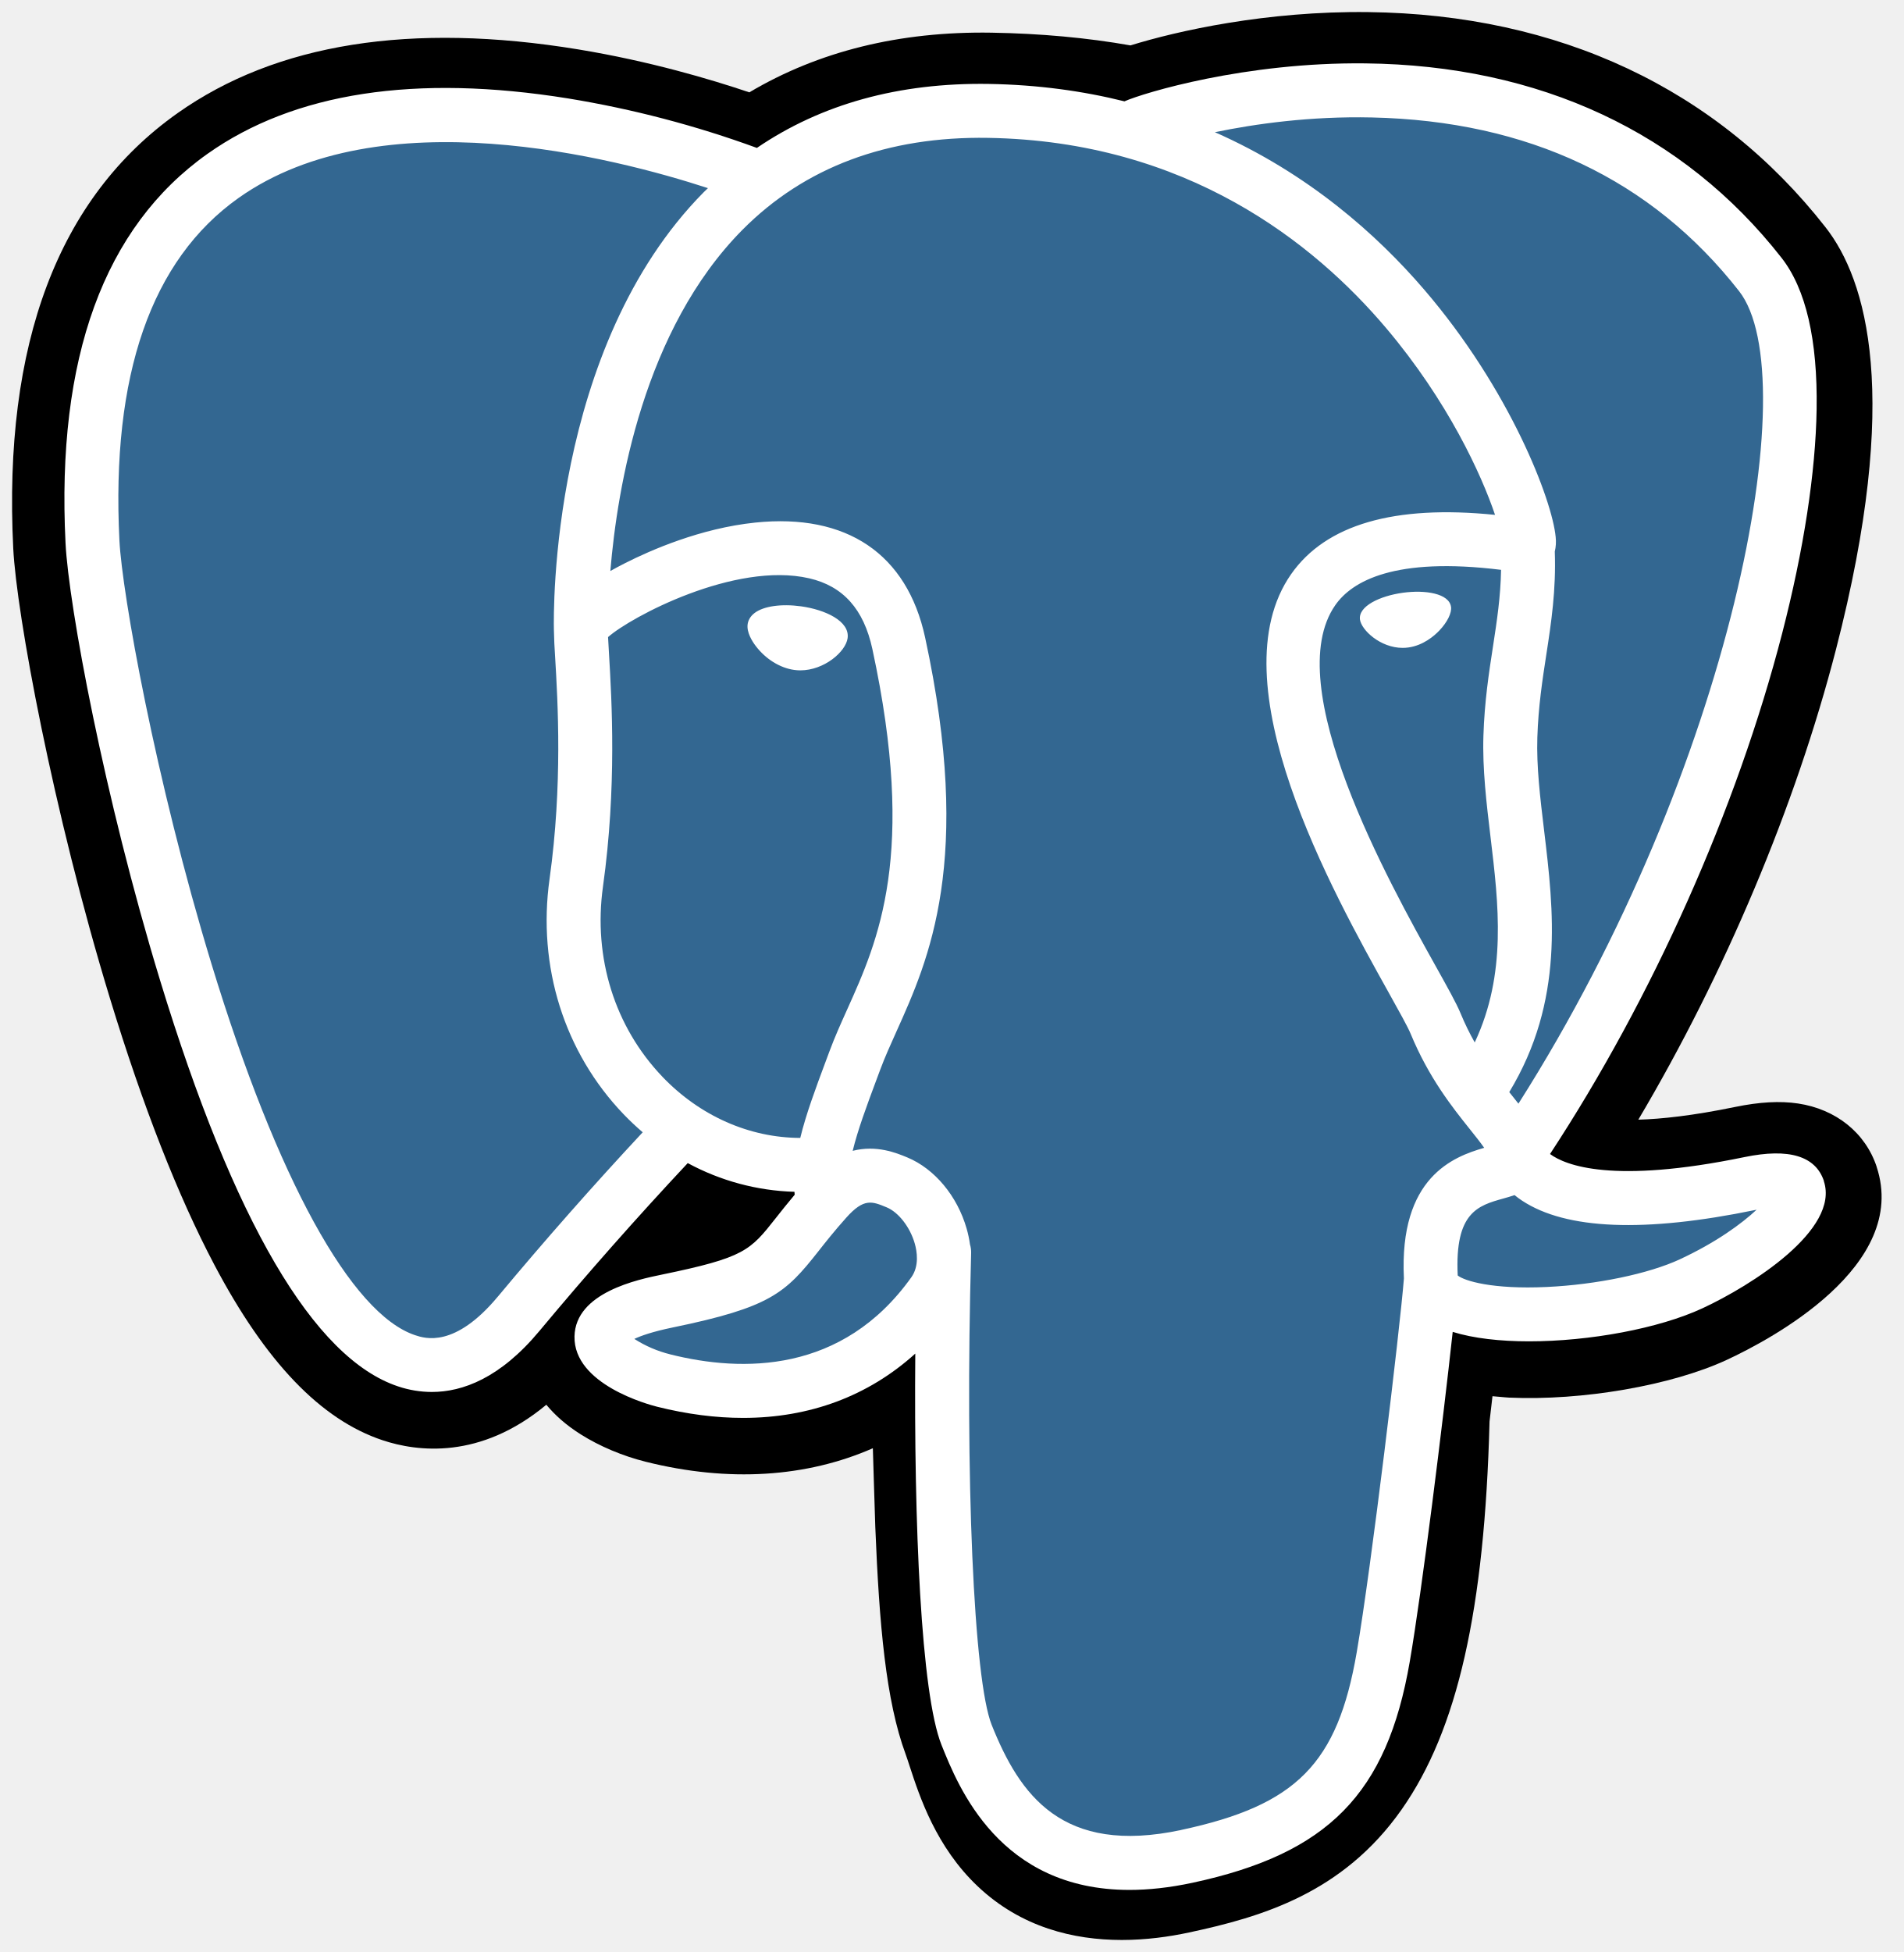
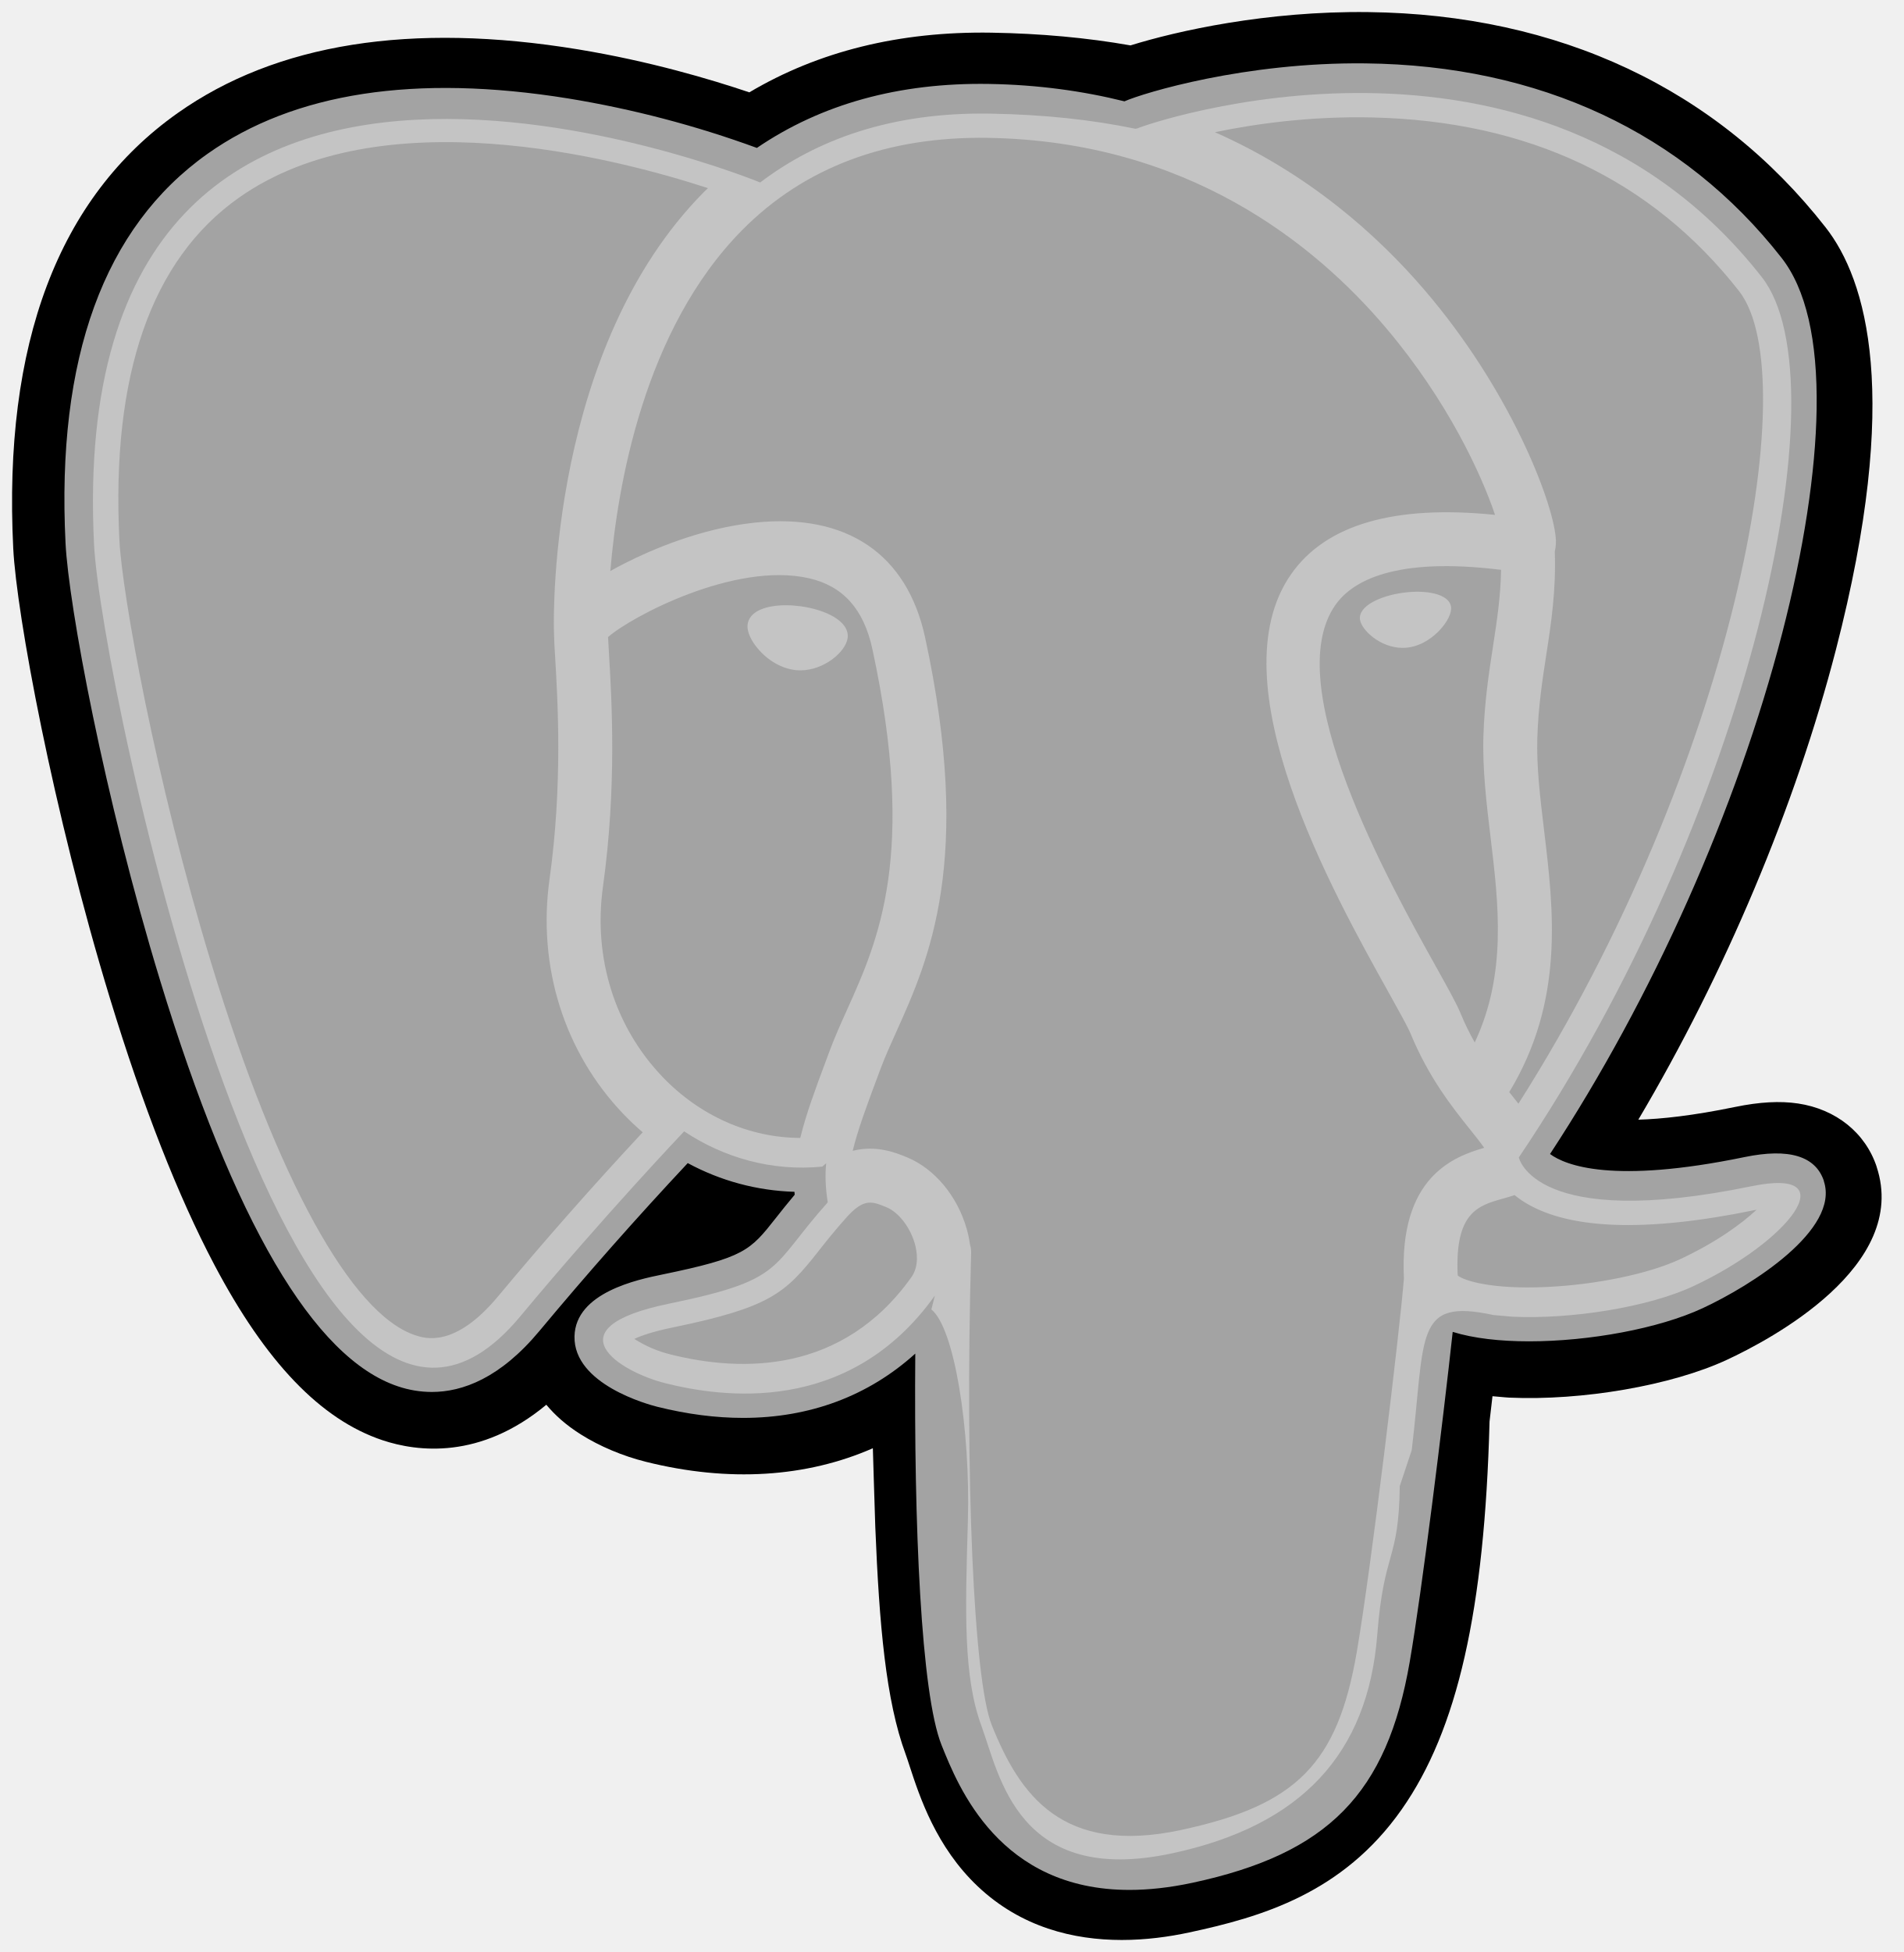
- <svg xmlns="http://www.w3.org/2000/svg" xmlns:xlink="http://www.w3.org/1999/xlink" viewBox="0 0 79 81" fill="#fff" fill-rule="evenodd" stroke="#000" stroke-linecap="round" stroke-linejoin="round">
+ <svg xmlns="http://www.w3.org/2000/svg" xmlns:xlink="http://www.w3.org/1999/xlink" viewBox="0 0 79 81" fill="#cccc" fill-rule="evenodd" stroke="#000" stroke-linecap="round" stroke-linejoin="round">
  <use xlink:href="#A" x=".5" y=".5" />
  <symbol id="A" overflow="visible">
    <g stroke="none" fill-rule="nonzero">
-       <path d="M77.391 47.922c-.466-1.412-1.688-2.396-3.268-2.632-.745-.111-1.598-.064-2.608.144-1.76.363-3.065.501-4.018.528 3.596-6.072 6.521-12.997 8.204-19.515 2.722-10.54 1.268-15.341-.432-17.513C70.77 3.185 64.206.097 56.287.002c-4.224-.052-7.933.782-9.867 1.382-1.801-.318-3.738-.495-5.77-.528-3.809-.061-7.174.77-10.05 2.476-1.592-.538-4.147-1.297-7.098-1.782C16.561.411 10.968 1.299 6.876 4.19 1.922 7.689-.375 13.77.05 22.262c.135 2.696 1.643 10.9 4.018 18.68 1.365 4.472 2.82 8.185 4.326 11.038 2.135 4.046 4.419 6.428 6.984 7.284 1.438.479 4.049.814 6.797-1.473.348.421.812.841 1.429 1.23.783.494 1.74.897 2.696 1.136 3.446.862 6.674.646 9.427-.561l.041 1.362.06 1.899c.163 4.064.44 7.223 1.259 9.434.045.122.105.307.169.503.409 1.251 1.092 3.346 2.83 4.987 1.8 1.699 3.978 2.22 5.972 2.22 1 0 1.955-.131 2.792-.311 2.984-.639 6.373-1.614 8.824-5.104 2.318-3.3 3.444-8.27 3.648-16.101l.074-.634.048-.414.546.048.141.01c3.039.138 6.755-.506 9.037-1.566 1.803-.837 7.582-3.888 6.221-8.007" fill="#000" />
-       <path d="M72.195 48.723c-9.036 1.864-9.657-1.195-9.657-1.195 9.541-14.157 13.529-32.127 10.087-36.525C63.235-.994 46.981 4.68 46.71 4.827l-.087.016c-1.785-.371-3.783-.591-6.029-.628-4.089-.067-7.19 1.072-9.544 2.857 0 0-28.995-11.945-27.647 15.023.287 5.737 8.223 43.41 17.689 32.031 3.46-4.161 6.803-7.679 6.803-7.679 1.66 1.103 3.648 1.666 5.732 1.463l.162-.137c-.05.517-.027 1.022.065 1.62-2.439 2.725-1.722 3.203-6.597 4.206-4.933 1.017-2.035 2.826-.143 3.299 2.294.574 7.6 1.386 11.185-3.633l-.143.573c.956.765 1.626 4.978 1.514 8.797s-.188 6.441.565 8.489 1.503 6.656 7.912 5.282c5.355-1.148 8.13-4.121 8.516-9.081.274-3.526.894-3.005.933-6.158l.497-1.493c.573-4.78.091-6.322 3.39-5.605l.802.07c2.428.11 5.606-.391 7.471-1.257 4.016-1.864 6.398-4.976 2.438-4.158h0" fill="#336791" />
+       <path d="M77.391 47.922c-.466-1.412-1.688-2.396-3.268-2.632-.745-.111-1.598-.064-2.608.144-1.76.363-3.065.501-4.018.528 3.596-6.072 6.521-12.997 8.204-19.515 2.722-10.54 1.268-15.341-.432-17.513C70.77 3.185 64.206.097 56.287.002c-4.224-.052-7.933.782-9.867 1.382-1.801-.318-3.738-.495-5.77-.528-3.809-.061-7.174.77-10.05 2.476-1.592-.538-4.147-1.297-7.098-1.782C16.561.411 10.968 1.299 6.876 4.19 1.922 7.689-.375 13.77.05 22.262c.135 2.696 1.643 10.9 4.018 18.68 1.365 4.472 2.82 8.185 4.326 11.038 2.135 4.046 4.419 6.428 6.984 7.284 1.438.479 4.049.814 6.797-1.473.348.421.812.841 1.429 1.23.783.494 1.74.897 2.696 1.136 3.446.862 6.674.646 9.427-.561l.041 1.362.06 1.899c.163 4.064.44 7.223 1.259 9.434.045.122.105.307.169.503.409 1.251 1.092 3.346 2.83 4.987 1.8 1.699 3.978 2.22 5.972 2.22 1 0 1.955-.131 2.792-.311 2.984-.639 6.373-1.614 8.824-5.104 2.318-3.3 3.444-8.27 3.648-16.101l.074-.634.048-.414.546.048.141.01c3.039.138 6.755-.506 9.037-1.566 1.803-.837 7.582-3.888 6.221-8.007" fill="#000000" />
+       <path d="M72.195 48.723c-9.036 1.864-9.657-1.195-9.657-1.195 9.541-14.157 13.529-32.127 10.087-36.525C63.235-.994 46.981 4.68 46.71 4.827l-.087.016c-1.785-.371-3.783-.591-6.029-.628-4.089-.067-7.19 1.072-9.544 2.857 0 0-28.995-11.945-27.647 15.023.287 5.737 8.223 43.41 17.689 32.031 3.46-4.161 6.803-7.679 6.803-7.679 1.66 1.103 3.648 1.666 5.732 1.463l.162-.137c-.05.517-.027 1.022.065 1.62-2.439 2.725-1.722 3.203-6.597 4.206-4.933 1.017-2.035 2.826-.143 3.299 2.294.574 7.6 1.386 11.185-3.633l-.143.573c.956.765 1.626 4.978 1.514 8.797s-.188 6.441.565 8.489 1.503 6.656 7.912 5.282c5.355-1.148 8.13-4.121 8.516-9.081.274-3.526.894-3.005.933-6.158l.497-1.493c.573-4.78.091-6.322 3.39-5.605l.802.07c2.428.11 5.606-.391 7.471-1.257 4.016-1.864 6.398-4.976 2.438-4.158h0" fill="#cc" />
      <path d="M32.747 24.66c-.814-.113-1.552-.008-1.925.274-.21.159-.275.343-.292.47-.047.336.188.707.333.898.409.542 1.006.915 1.598.997a1.86 1.86 0 0 0 .256.018c.986 0 1.883-.768 1.962-1.335.099-.71-.932-1.183-1.931-1.322m26.975.022h0c-.078-.556-1.068-.715-2.007-.584s-1.848.554-1.772 1.112c.061.434.844 1.174 1.771 1.174.078 0 .157-.005.237-.016.619-.086 1.073-.479 1.288-.705.329-.345.518-.73.484-.98m15.477 23.828c-.345-1.042-1.453-1.377-3.296-.997-5.471 1.129-7.43.347-8.073-.127 4.252-6.478 7.75-14.308 9.637-21.614.894-3.461 1.388-6.675 1.428-9.294.045-2.876-.445-4.988-1.455-6.279-4.072-5.203-10.048-7.994-17.283-8.07-4.973-.056-9.175 1.217-9.99 1.575-1.716-.427-3.586-.689-5.622-.722-3.734-.06-6.961.834-9.633 2.655a43.02 43.02 0 0 0-7.828-2.052c-6.342-1.021-11.381-.248-14.978 2.3-4.291 3.04-6.272 8.475-5.888 16.152.129 2.583 1.601 10.529 3.923 18.139 3.057 10.016 6.38 15.686 9.877 16.852a4.42 4.42 0 0 0 1.402.232c1.276 0 2.839-.575 4.466-2.531a160.99 160.99 0 0 1 6.156-6.966 9.91 9.91 0 0 0 4.429 1.191l.01.121c-.31.368-.564.69-.781.965-1.07 1.358-1.293 1.641-4.738 2.351-.98.202-3.582.738-3.62 2.563-.041 1.993 3.076 2.83 3.431 2.919 1.238.31 2.43.463 3.568.463 2.766 0 5.2-.909 7.145-2.668-.06 7.106.236 14.107 1.089 16.241.699 1.746 2.406 6.014 7.798 6.014.791 0 1.662-.092 2.62-.297 5.627-1.207 8.071-3.694 9.016-9.177.506-2.93 1.374-9.928 1.782-13.682.862.269 1.971.392 3.17.392 2.501 0 5.387-.531 7.197-1.372 2.033-.944 5.702-3.261 5.037-5.274h0zM61.8 23.147c-.019 1.108-.171 2.114-.333 3.164-.174 1.129-.354 2.297-.399 3.715-.045 1.379.128 2.814.294 4.2.337 2.801.682 5.685-.655 8.531-.208-.369-.408-.772-.592-1.218-.166-.403-.527-1.05-1.027-1.946-1.944-3.487-6.497-11.652-4.167-14.984.694-.992 2.456-2.011 6.879-1.463h0zM56.439 4.374c6.482.143 11.609 2.568 15.24 7.207 2.784 3.558-.282 19.749-9.158 33.716l-.269-.339-.112-.14c2.294-3.788 1.845-7.536 1.446-10.859-.164-1.364-.319-2.652-.28-3.861.041-1.283.21-2.382.374-3.446.202-1.311.407-2.667.35-4.265a1.77 1.77 0 0 0 .037-.601c-.144-1.533-1.894-6.12-5.462-10.273-1.951-2.271-4.797-4.813-8.682-6.527 1.671-.346 3.956-.669 6.515-.612h0zM20.167 53.298c-1.793 2.155-3.031 1.742-3.438 1.607-2.653-.885-5.73-6.491-8.444-15.382-2.348-7.693-3.72-15.428-3.829-17.597-.343-6.86 1.32-11.641 4.943-14.21 5.896-4.181 15.589-1.679 19.484-.409l-.17.163c-6.391 6.455-6.24 17.483-6.224 18.157a21.6 21.6 0 0 0 .051 1.135c.11 1.855.315 5.307-.232 9.217-.508 3.633.612 7.189 3.072 9.756.255.266.521.515.795.75a164.06 164.06 0 0 0-6.008 6.814h0zm6.83-9.113c-1.983-2.069-2.884-4.947-2.471-7.896.577-4.13.364-7.727.25-9.659l-.039-.694c.934-.828 5.261-3.146 8.346-2.439 1.408.323 2.266 1.281 2.623 2.931 1.846 8.539.244 12.098-1.043 14.957-.265.589-.516 1.146-.73 1.722l-.166.445c-.42 1.126-.811 2.173-1.053 3.167-2.108-.006-4.159-.907-5.718-2.534h0zm.324 11.516a4.98 4.98 0 0 1-1.494-.642c.271-.128.754-.301 1.591-.474 4.052-.834 4.678-1.423 6.045-3.158.313-.398.669-.849 1.16-1.398.733-.821 1.068-.682 1.676-.43.493.204.972.821 1.167 1.501.092.321.195.93-.143 1.404-2.855 3.997-7.015 3.946-10.003 3.198h0zm21.207 19.735c-4.957 1.062-6.713-1.467-7.869-4.359-.747-1.867-1.113-10.285-.853-19.582.003-.124-.014-.243-.048-.356a4.64 4.64 0 0 0-.139-.657c-.387-1.353-1.331-2.484-2.462-2.953-.45-.186-1.275-.528-2.267-.274.212-.871.578-1.855.976-2.921l.167-.448c.188-.505.423-1.029.673-1.583 1.347-2.992 3.192-7.091 1.19-16.35-.75-3.468-3.254-5.161-7.05-4.768-2.276.235-4.358 1.154-5.396 1.68-.223.113-.428.222-.618.329.29-3.494 1.385-10.024 5.481-14.156 2.579-2.601 6.014-3.886 10.199-3.817 8.246.135 13.534 4.367 16.518 7.893 2.571 3.039 3.964 6.1 4.52 7.751-4.179-.425-7.022.4-8.463 2.46-3.135 4.481 1.715 13.178 4.046 17.358.427.766.796 1.428.912 1.709.759 1.839 1.742 3.067 2.459 3.964.22.275.433.541.596.774-1.266.365-3.539 1.208-3.332 5.422-.167 2.115-1.356 12.016-1.959 15.514-.797 4.621-2.497 6.343-7.279 7.368h0zm20.693-23.68c-1.294.601-3.46 1.052-5.518 1.148-2.273.107-3.43-.255-3.702-.477-.128-2.626.85-2.901 1.884-3.191.163-.046.321-.09.474-.144a4.17 4.17 0 0 0 .313.23c1.827 1.206 5.085 1.336 9.685.386l.05-.01c-.62.58-1.682 1.359-3.187 2.058h0z" />
    </g>
  </symbol>
</svg>
